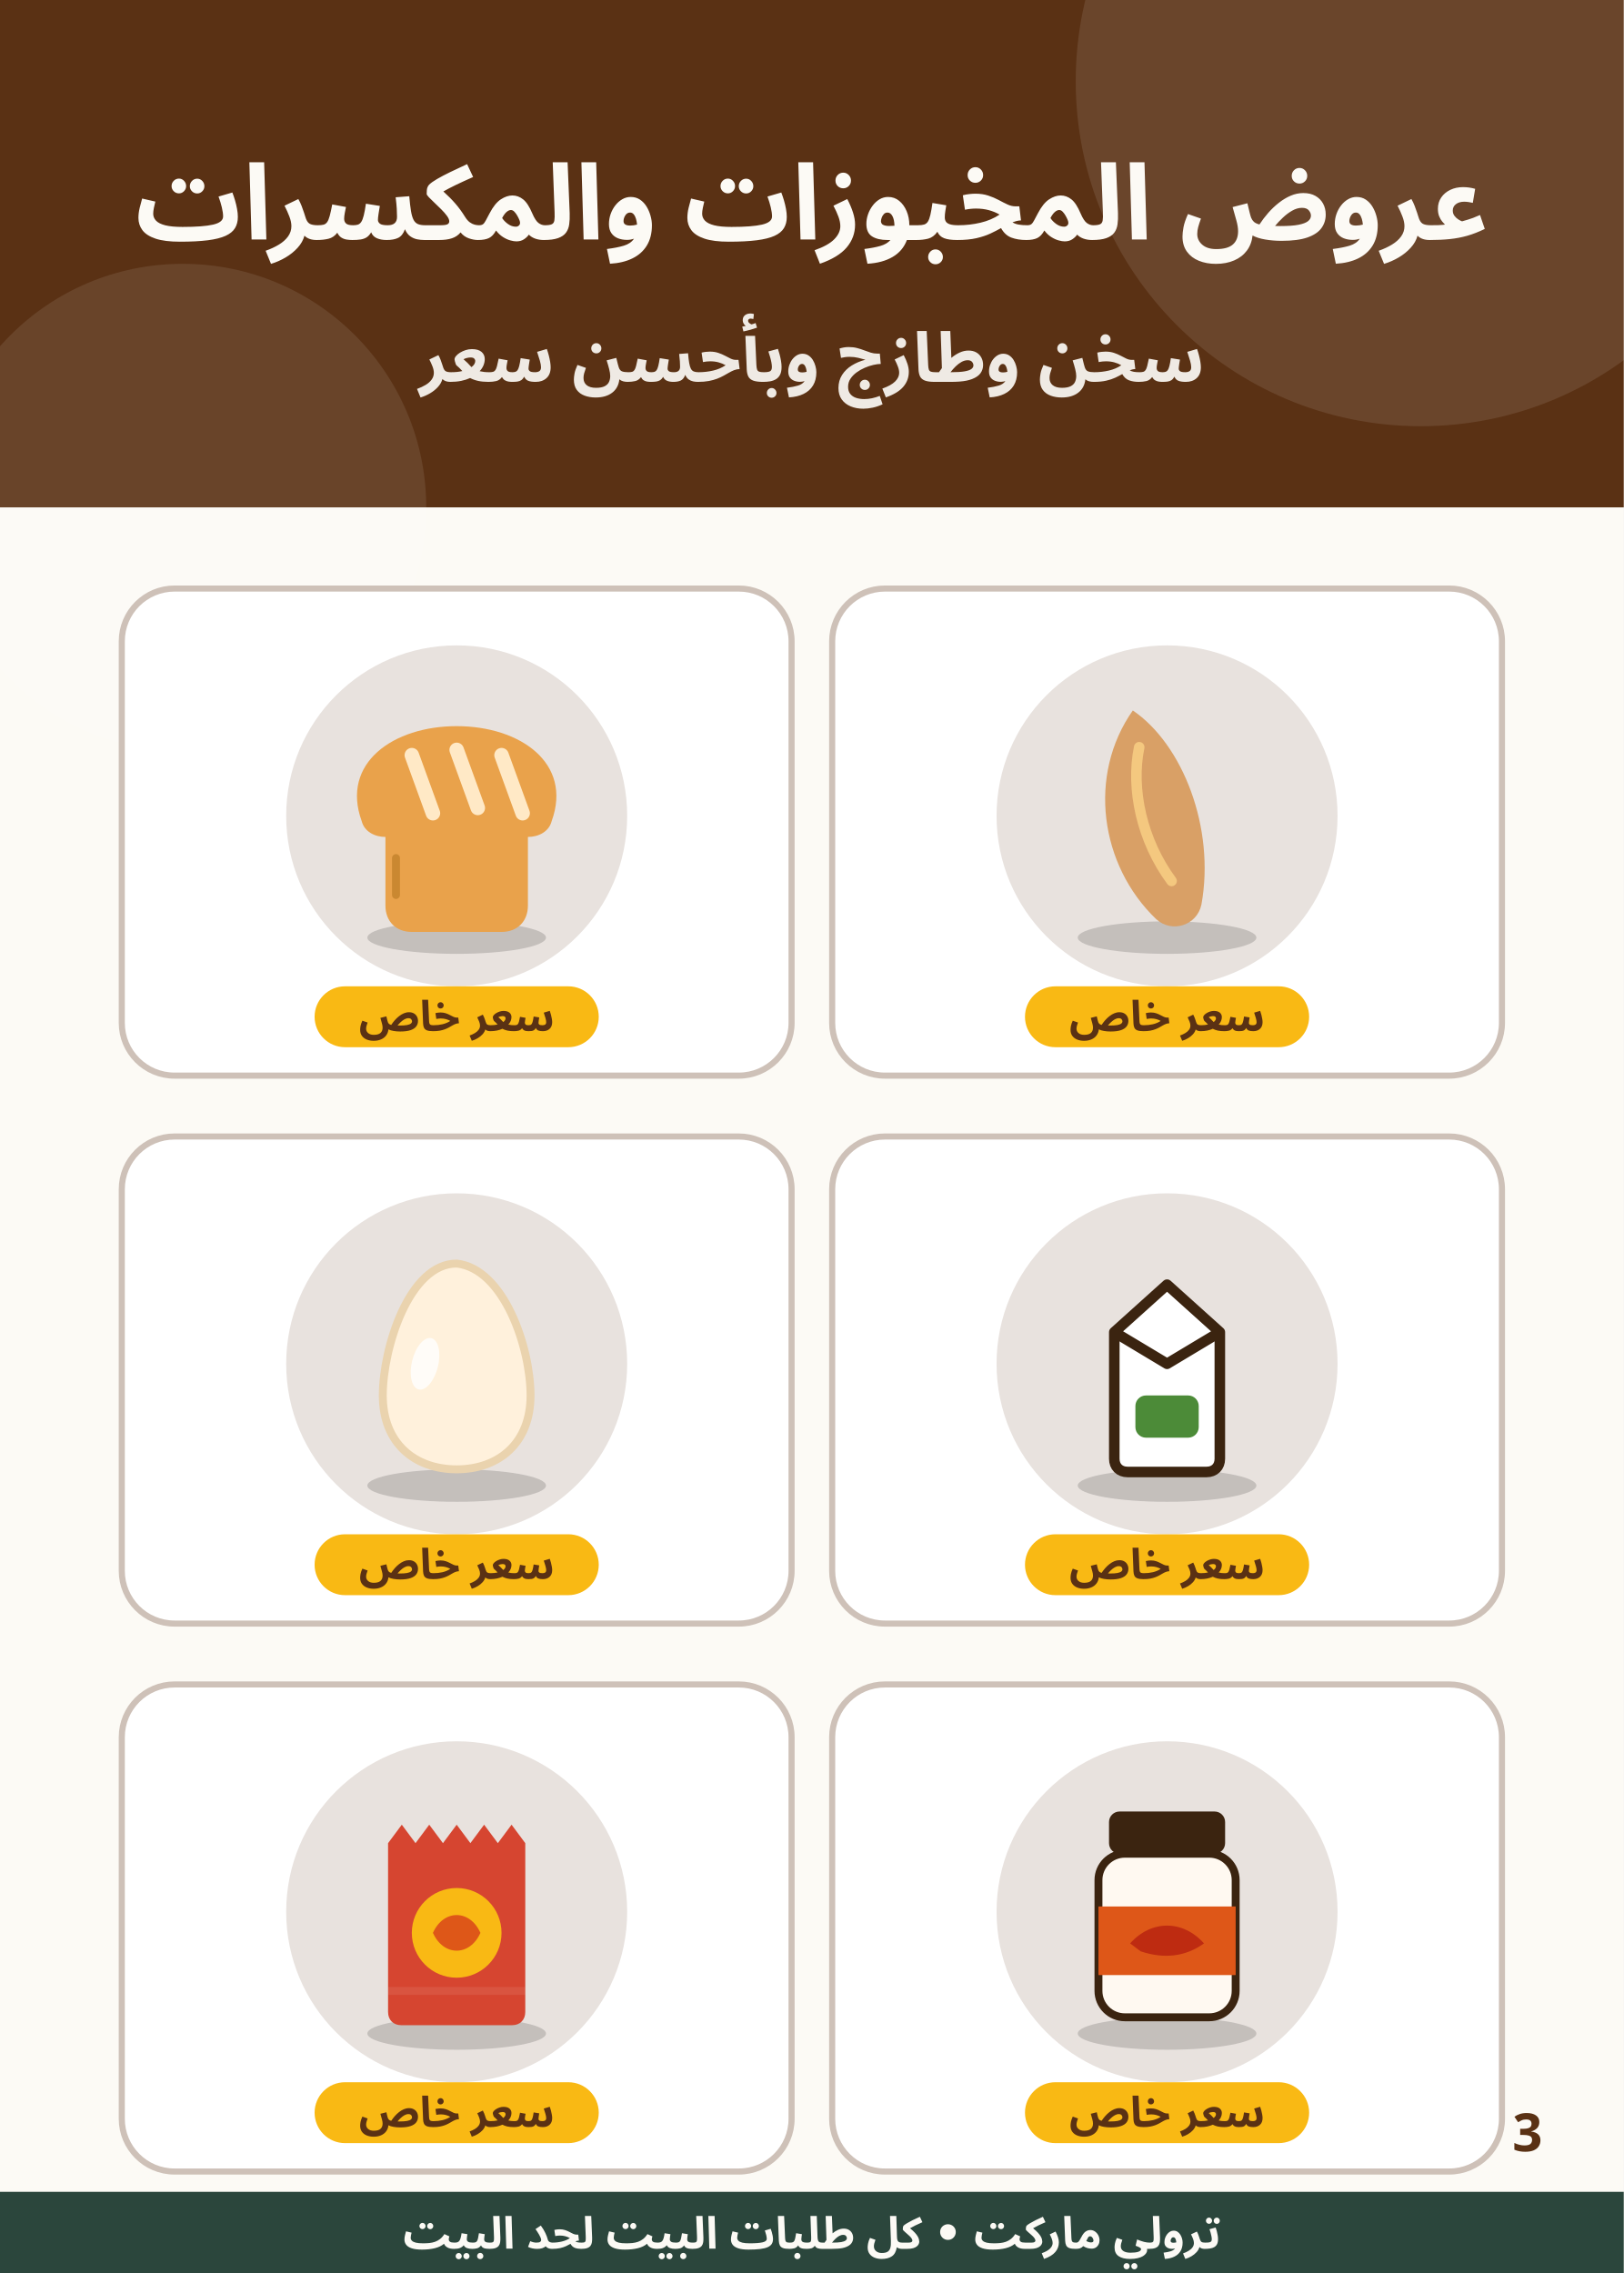
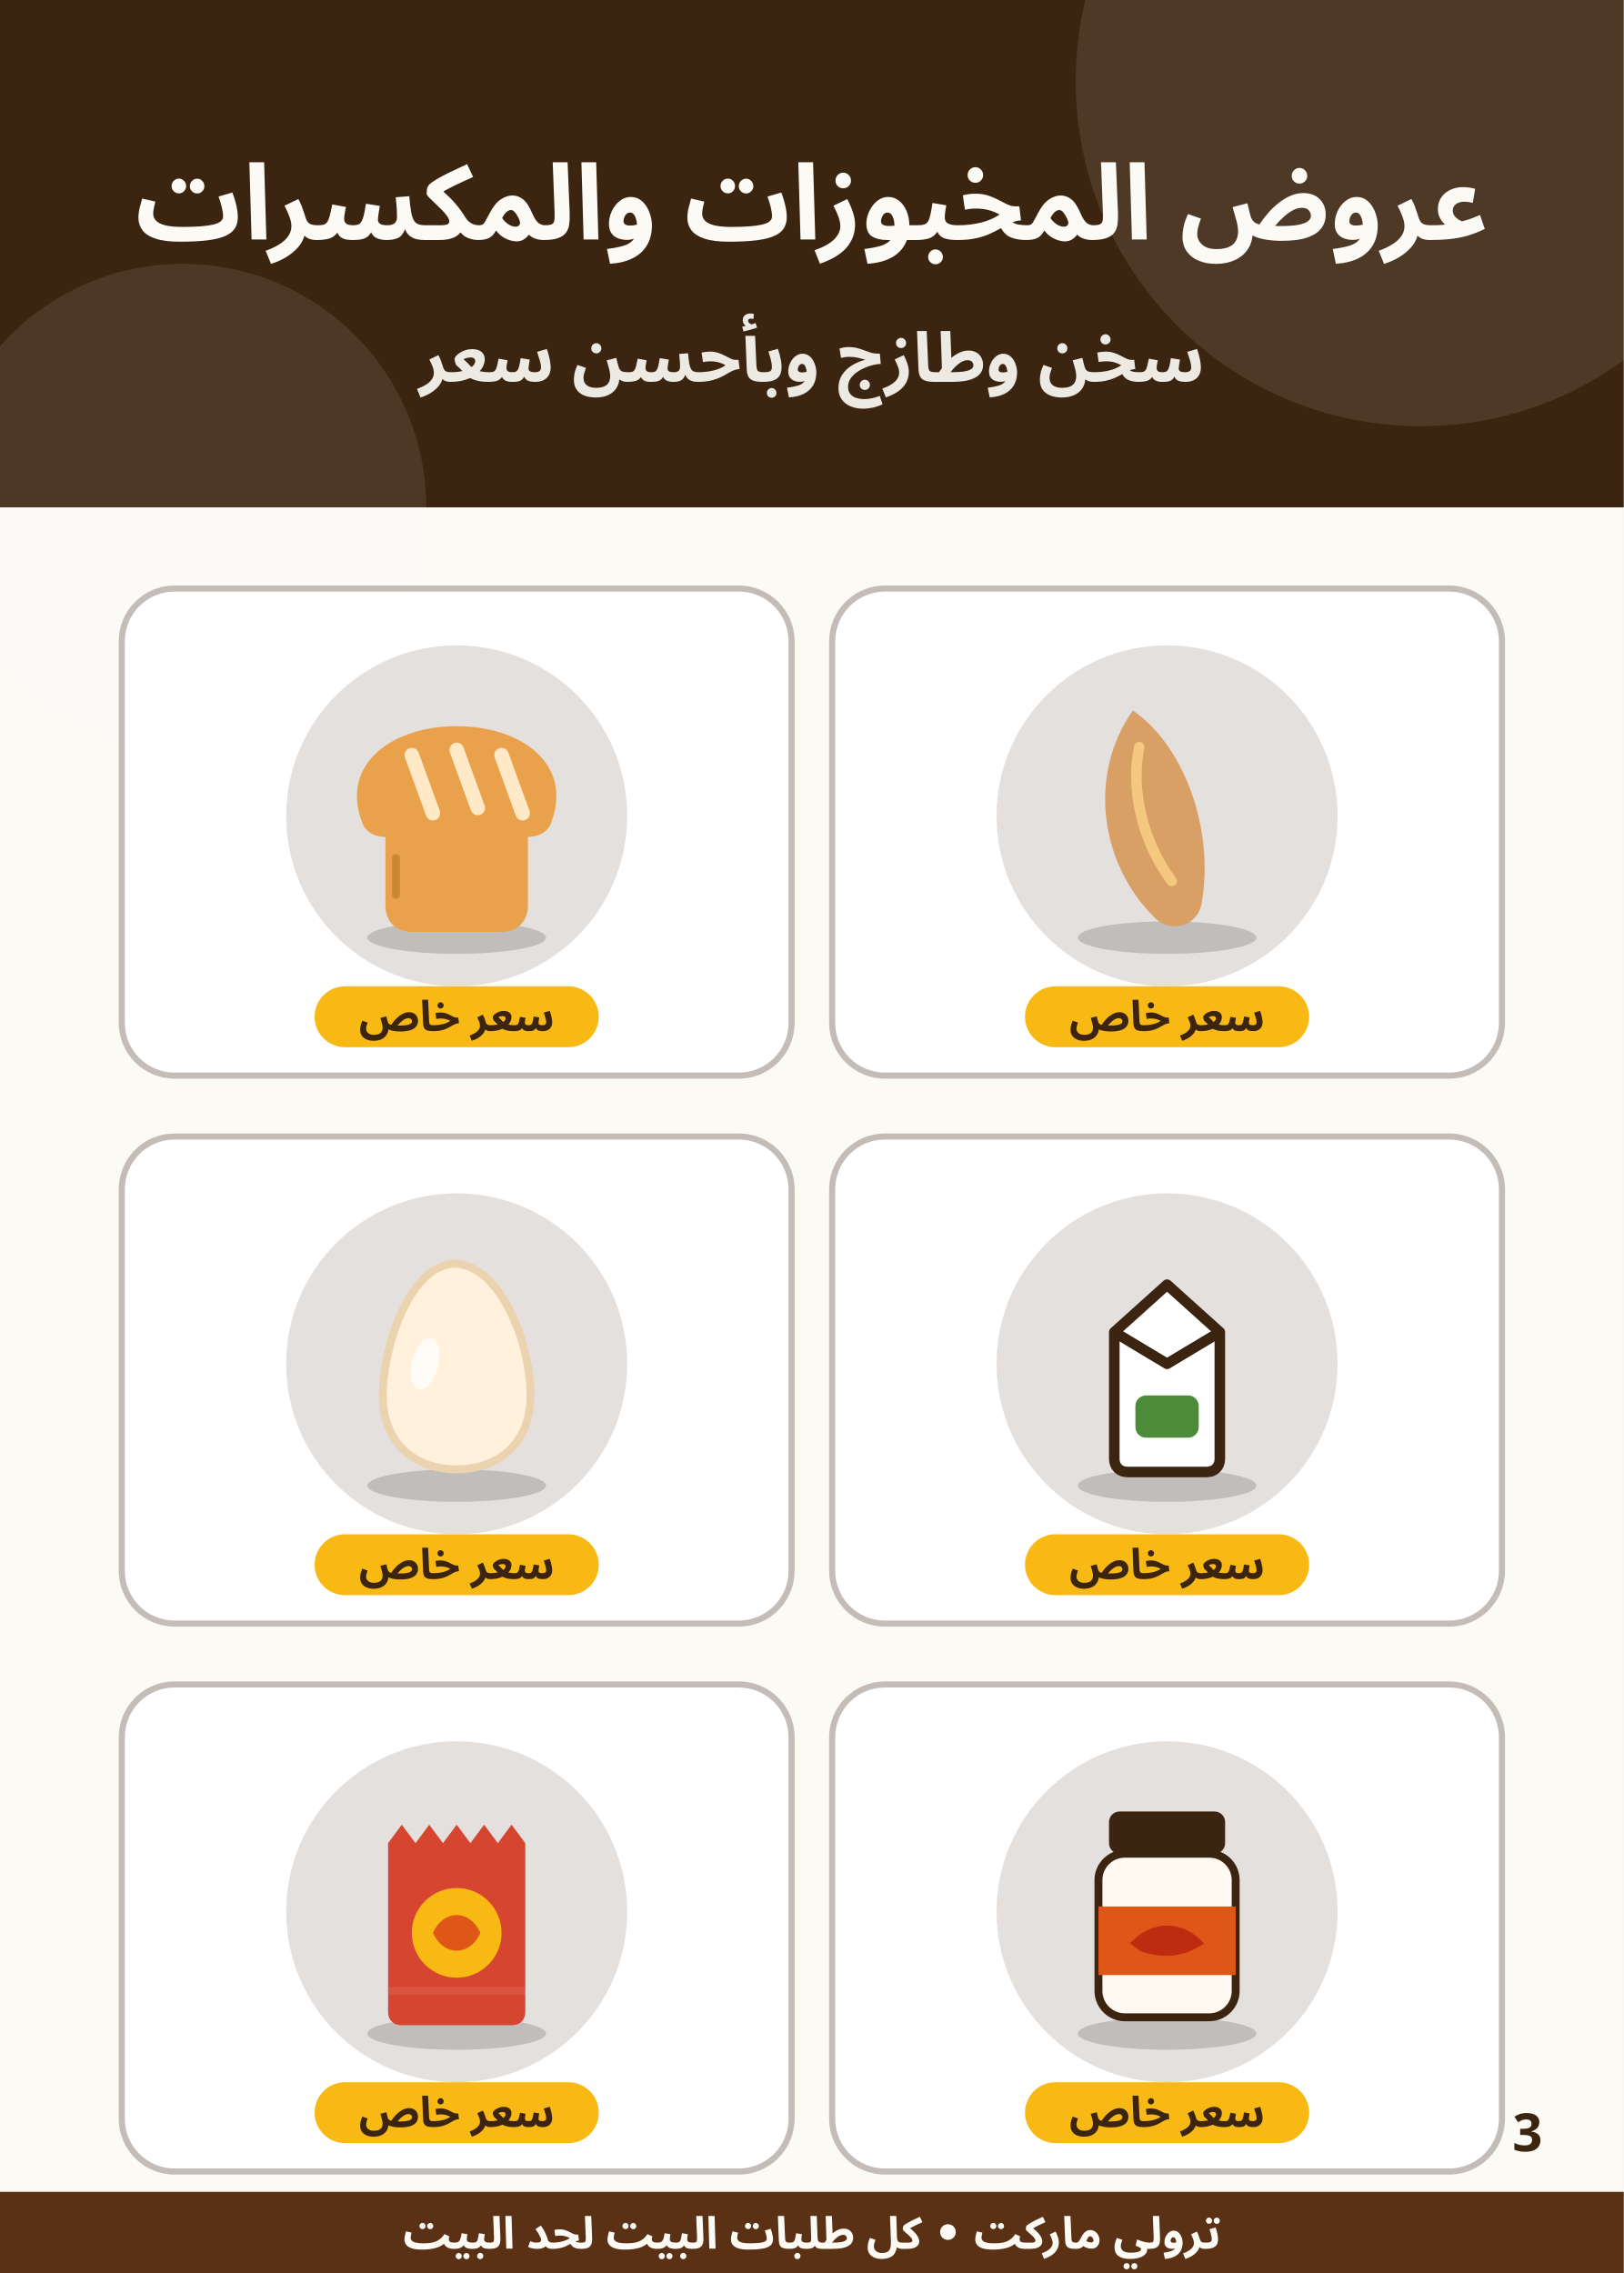
<svg xmlns="http://www.w3.org/2000/svg" viewBox="0 0 800 1120" width="800" height="1120">
  <rect width="800" height="1120" fill="#FCFAF5" />
-   <rect width="800" height="250" fill="#5A3114" />
+   <rect width="800" height="250" fill="#3B2410" />
  <circle cx="700" cy="40" r="170" fill="#fff" opacity=".10" />
  <circle cx="90" cy="250" r="120" fill="#fff" opacity=".09" />
  <text x="400" y="118" text-anchor="middle" font-family="Cairo,'Segoe UI',Tahoma,'Noto Sans Arabic','Noto Naskh Arabic','DejaVu Sans',Arial,sans-serif" font-size="52" font-weight="800" fill="#FCFAF5" direction="rtl">عروض المخبوزات والمكسرات</text>
  <text x="400" y="188" text-anchor="middle" font-family="Cairo,'Segoe UI',Tahoma,'Noto Sans Arabic','Noto Naskh Arabic','DejaVu Sans',Arial,sans-serif" font-size="34" font-weight="600" fill="#FCFAF5" opacity=".92" direction="rtl">سخن وطازج وبأحسن سعر</text>
  <rect x="60" y="290" width="330" height="240" rx="26" fill="#fff" />
-   <rect x="60" y="290" width="330" height="240" rx="26" fill="none" stroke="#cec1b8" stroke-width="3" />
-   <circle cx="225" cy="402" r="84" fill="#e8e2de" />
+   <rect x="60" y="290" width="330" height="240" rx="26" fill="none" stroke="#c4bdb7" stroke-width="3" />
+   <circle cx="225" cy="402" r="84" fill="#e4e0de" />
  <ellipse cx="225" cy="462" rx="44" ry="8" fill="#000" opacity=".16" />
  <g transform="translate(225 402) rotate(0) scale(1.300) translate(-50 -50)">
    <path d="M14 52C6 30 26 16 50 16s44 14 36 36c-1 4-5 6-9 6v26c0 6-4 10-10 10H33c-6 0-10-4-10-10V58c-4 0-8-2-9-6z" fill="#E9A24B" />
    <path d="M33 27l8 22M50 25l8 22M67 27l8 22" stroke="#FFE9C6" stroke-width="5.5" stroke-linecap="round" fill="none" />
    <path d="M27 66v14" stroke="#B57620" stroke-width="3" stroke-linecap="round" opacity=".6" />
  </g>
  <rect x="155" y="486" width="140" height="30" rx="15" fill="#F9B914" />
-   <text x="225" y="508" text-anchor="middle" font-family="Cairo,'Segoe UI',Tahoma,'Noto Sans Arabic','Noto Naskh Arabic','DejaVu Sans',Arial,sans-serif" font-size="21" font-weight="800" fill="#5A3114" direction="rtl">سعر خاص</text>
+   <text x="225" y="508" text-anchor="middle" font-family="Cairo,'Segoe UI',Tahoma,'Noto Sans Arabic','Noto Naskh Arabic','DejaVu Sans',Arial,sans-serif" font-size="21" font-weight="800" fill="#3B2410" direction="rtl">سعر خاص</text>
  <rect x="410" y="290" width="330" height="240" rx="26" fill="#fff" />
-   <rect x="410" y="290" width="330" height="240" rx="26" fill="none" stroke="#cec1b8" stroke-width="3" />
-   <circle cx="575" cy="402" r="84" fill="#e8e2de" />
+   <rect x="410" y="290" width="330" height="240" rx="26" fill="none" stroke="#c4bdb7" stroke-width="3" />
+   <circle cx="575" cy="402" r="84" fill="#e4e0de" />
  <ellipse cx="575" cy="462" rx="44" ry="8" fill="#000" opacity=".16" />
  <g transform="translate(575 402) rotate(0) scale(1.300) translate(-50 -50)">
    <g transform="rotate(-18 50 50)">
      <path d="M50 8C26 26 20 60 34 86c4 7 14 7 18 0 14-26 12-60-2-78z" fill="#D9A066" />
      <path d="M48 22c-8 14-10 34-4 52" stroke="#ffd88a" stroke-width="4" fill="none" stroke-linecap="round" opacity=".7" />
    </g>
  </g>
  <rect x="505" y="486" width="140" height="30" rx="15" fill="#F9B914" />
-   <text x="575" y="508" text-anchor="middle" font-family="Cairo,'Segoe UI',Tahoma,'Noto Sans Arabic','Noto Naskh Arabic','DejaVu Sans',Arial,sans-serif" font-size="21" font-weight="800" fill="#5A3114" direction="rtl">سعر خاص</text>
+   <text x="575" y="508" text-anchor="middle" font-family="Cairo,'Segoe UI',Tahoma,'Noto Sans Arabic','Noto Naskh Arabic','DejaVu Sans',Arial,sans-serif" font-size="21" font-weight="800" fill="#3B2410" direction="rtl">سعر خاص</text>
  <rect x="60" y="560" width="330" height="240" rx="26" fill="#fff" />
-   <rect x="60" y="560" width="330" height="240" rx="26" fill="none" stroke="#cec1b8" stroke-width="3" />
-   <circle cx="225" cy="672" r="84" fill="#e8e2de" />
+   <rect x="60" y="560" width="330" height="240" rx="26" fill="none" stroke="#c4bdb7" stroke-width="3" />
+   <circle cx="225" cy="672" r="84" fill="#e4e0de" />
  <ellipse cx="225" cy="732" rx="44" ry="8" fill="#000" opacity=".16" />
  <g transform="translate(225 672) rotate(0) scale(1.300) translate(-50 -50)">
    <path d="M50 12C32 12 22 44 22 62c0 18 12 28 28 28s28-10 28-28C78 44 68 14 50 12z" fill="#FFF1DC" stroke="#EAD3AE" stroke-width="3" />
    <ellipse cx="38" cy="50" rx="5" ry="10" fill="#fff" opacity=".8" transform="rotate(14 38 50)" />
  </g>
  <rect x="155" y="756" width="140" height="30" rx="15" fill="#F9B914" />
-   <text x="225" y="778" text-anchor="middle" font-family="Cairo,'Segoe UI',Tahoma,'Noto Sans Arabic','Noto Naskh Arabic','DejaVu Sans',Arial,sans-serif" font-size="21" font-weight="800" fill="#5A3114" direction="rtl">سعر خاص</text>
+   <text x="225" y="778" text-anchor="middle" font-family="Cairo,'Segoe UI',Tahoma,'Noto Sans Arabic','Noto Naskh Arabic','DejaVu Sans',Arial,sans-serif" font-size="21" font-weight="800" fill="#3B2410" direction="rtl">سعر خاص</text>
  <rect x="410" y="560" width="330" height="240" rx="26" fill="#fff" />
-   <rect x="410" y="560" width="330" height="240" rx="26" fill="none" stroke="#cec1b8" stroke-width="3" />
-   <circle cx="575" cy="672" r="84" fill="#e8e2de" />
+   <rect x="410" y="560" width="330" height="240" rx="26" fill="none" stroke="#c4bdb7" stroke-width="3" />
+   <circle cx="575" cy="672" r="84" fill="#e4e0de" />
  <ellipse cx="575" cy="732" rx="44" ry="8" fill="#000" opacity=".16" />
  <g transform="translate(575 672) rotate(0) scale(1.300) translate(-50 -50)">
    <path d="M30 38L50 20l20 18v48c0 3-2 5-5 5H35c-3 0-5-2-5-5z" fill="#fff" stroke="#3B2410" stroke-width="4" stroke-linejoin="round" />
    <path d="M30 38l20 12 20-12" fill="none" stroke="#3B2410" stroke-width="4" stroke-linejoin="round" />
    <rect x="38" y="62" width="24" height="16" rx="4" fill="#4C8B38" />
  </g>
  <rect x="505" y="756" width="140" height="30" rx="15" fill="#F9B914" />
-   <text x="575" y="778" text-anchor="middle" font-family="Cairo,'Segoe UI',Tahoma,'Noto Sans Arabic','Noto Naskh Arabic','DejaVu Sans',Arial,sans-serif" font-size="21" font-weight="800" fill="#5A3114" direction="rtl">سعر خاص</text>
+   <text x="575" y="778" text-anchor="middle" font-family="Cairo,'Segoe UI',Tahoma,'Noto Sans Arabic','Noto Naskh Arabic','DejaVu Sans',Arial,sans-serif" font-size="21" font-weight="800" fill="#3B2410" direction="rtl">سعر خاص</text>
  <rect x="60" y="830" width="330" height="240" rx="26" fill="#fff" />
-   <rect x="60" y="830" width="330" height="240" rx="26" fill="none" stroke="#cec1b8" stroke-width="3" />
-   <circle cx="225" cy="942" r="84" fill="#e8e2de" />
+   <rect x="60" y="830" width="330" height="240" rx="26" fill="none" stroke="#c4bdb7" stroke-width="3" />
+   <circle cx="225" cy="942" r="84" fill="#e4e0de" />
  <ellipse cx="225" cy="1002" rx="44" ry="8" fill="#000" opacity=".16" />
  <g transform="translate(225 942) rotate(0) scale(1.300) translate(-50 -50)">
    <path d="M24 24 l5.2 -7 5.2 7 l5.2 -7 5.2 7 l5.2 -7 5.2 7 l5.2 -7 5.2 7 l5.2 -7 5.2 7 v64 c0 3-2 5-5 5H29c-3 0-5-2-5-5z" fill="#D64530" />
    <circle cx="50" cy="58" r="17" fill="#F9B914" />
    <path d="M41 58c4-9 14-9 18 0-4 9-14 9-18 0z" fill="#DE5718" />
    <path d="M24 80h52" stroke="#fff" stroke-width="3" opacity=".08" />
  </g>
  <rect x="155" y="1026" width="140" height="30" rx="15" fill="#F9B914" />
-   <text x="225" y="1048" text-anchor="middle" font-family="Cairo,'Segoe UI',Tahoma,'Noto Sans Arabic','Noto Naskh Arabic','DejaVu Sans',Arial,sans-serif" font-size="21" font-weight="800" fill="#5A3114" direction="rtl">سعر خاص</text>
+   <text x="225" y="1048" text-anchor="middle" font-family="Cairo,'Segoe UI',Tahoma,'Noto Sans Arabic','Noto Naskh Arabic','DejaVu Sans',Arial,sans-serif" font-size="21" font-weight="800" fill="#3B2410" direction="rtl">سعر خاص</text>
  <rect x="410" y="830" width="330" height="240" rx="26" fill="#fff" />
-   <rect x="410" y="830" width="330" height="240" rx="26" fill="none" stroke="#cec1b8" stroke-width="3" />
-   <circle cx="575" cy="942" r="84" fill="#e8e2de" />
+   <rect x="410" y="830" width="330" height="240" rx="26" fill="none" stroke="#c4bdb7" stroke-width="3" />
+   <circle cx="575" cy="942" r="84" fill="#e4e0de" />
  <ellipse cx="575" cy="1002" rx="44" ry="8" fill="#000" opacity=".16" />
  <g transform="translate(575 942) rotate(0) scale(1.300) translate(-50 -50)">
    <rect x="28" y="12" width="44" height="16" rx="4" fill="#3B2410" />
    <rect x="24" y="28" width="52" height="62" rx="10" fill="#FFF9F1" stroke="#3B2410" stroke-width="3" />
    <rect x="24" y="48" width="52" height="26" fill="#DE5718" />
    <path d="M36 62c8-9 20-9 28 0-7 5-15 6-24 3z" fill="#BE2B11" />
  </g>
  <rect x="505" y="1026" width="140" height="30" rx="15" fill="#F9B914" />
-   <text x="575" y="1048" text-anchor="middle" font-family="Cairo,'Segoe UI',Tahoma,'Noto Sans Arabic','Noto Naskh Arabic','DejaVu Sans',Arial,sans-serif" font-size="21" font-weight="800" fill="#5A3114" direction="rtl">سعر خاص</text>
-   <rect y="1080" width="800" height="40" fill="#2B463C" />
+   <text x="575" y="1048" text-anchor="middle" font-family="Cairo,'Segoe UI',Tahoma,'Noto Sans Arabic','Noto Naskh Arabic','DejaVu Sans',Arial,sans-serif" font-size="21" font-weight="800" fill="#3B2410" direction="rtl">سعر خاص</text>
+   <rect y="1080" width="800" height="40" fill="#5A3114" />
  <text x="400" y="1108" text-anchor="middle" font-family="Cairo,'Segoe UI',Tahoma,'Noto Sans Arabic','Noto Naskh Arabic','DejaVu Sans',Arial,sans-serif" font-size="22" font-weight="700" fill="#FCFAF5" direction="rtl">ترولي ماركت • كل طلبات البيت لحد البيت</text>
-   <text x="760" y="1060" text-anchor="end" font-family="Cairo,'Segoe UI',Tahoma,'Noto Sans Arabic','Noto Naskh Arabic','DejaVu Sans',Arial,sans-serif" font-size="26" font-weight="800" fill="#5A3114">3</text>
+   <text x="760" y="1060" text-anchor="end" font-family="Cairo,'Segoe UI',Tahoma,'Noto Sans Arabic','Noto Naskh Arabic','DejaVu Sans',Arial,sans-serif" font-size="26" font-weight="800" fill="#3B2410">3</text>
</svg>
